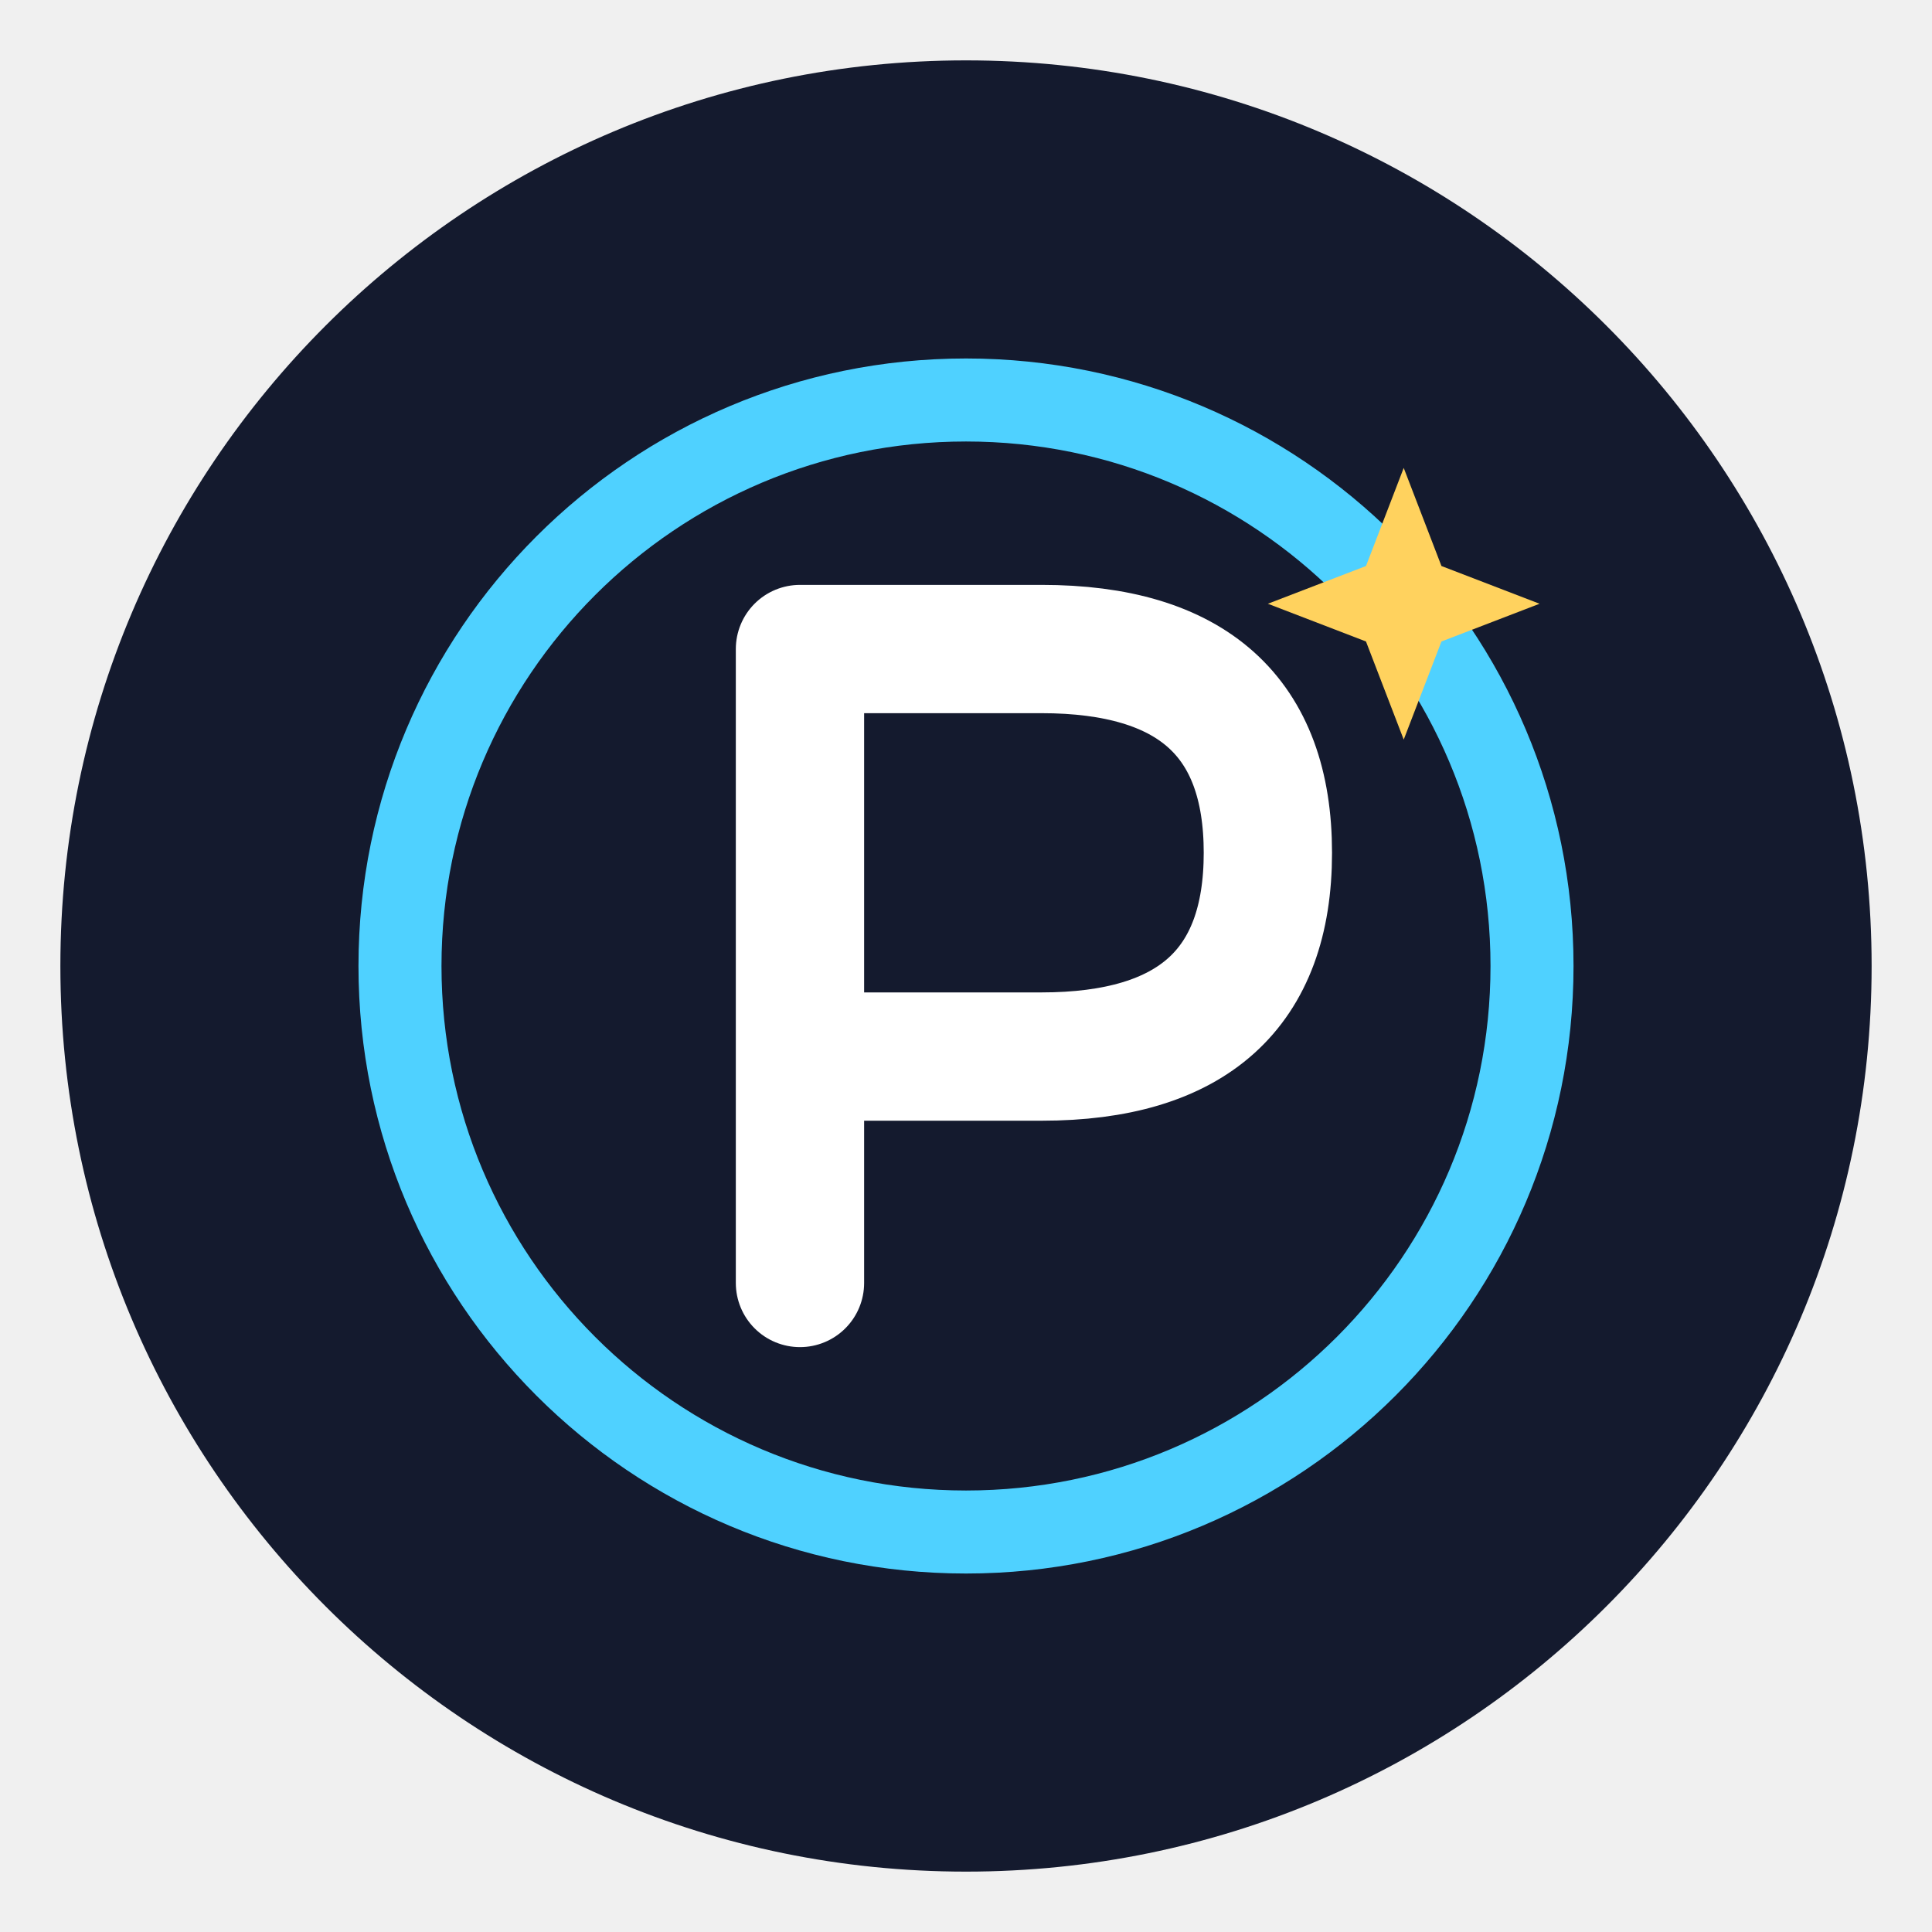
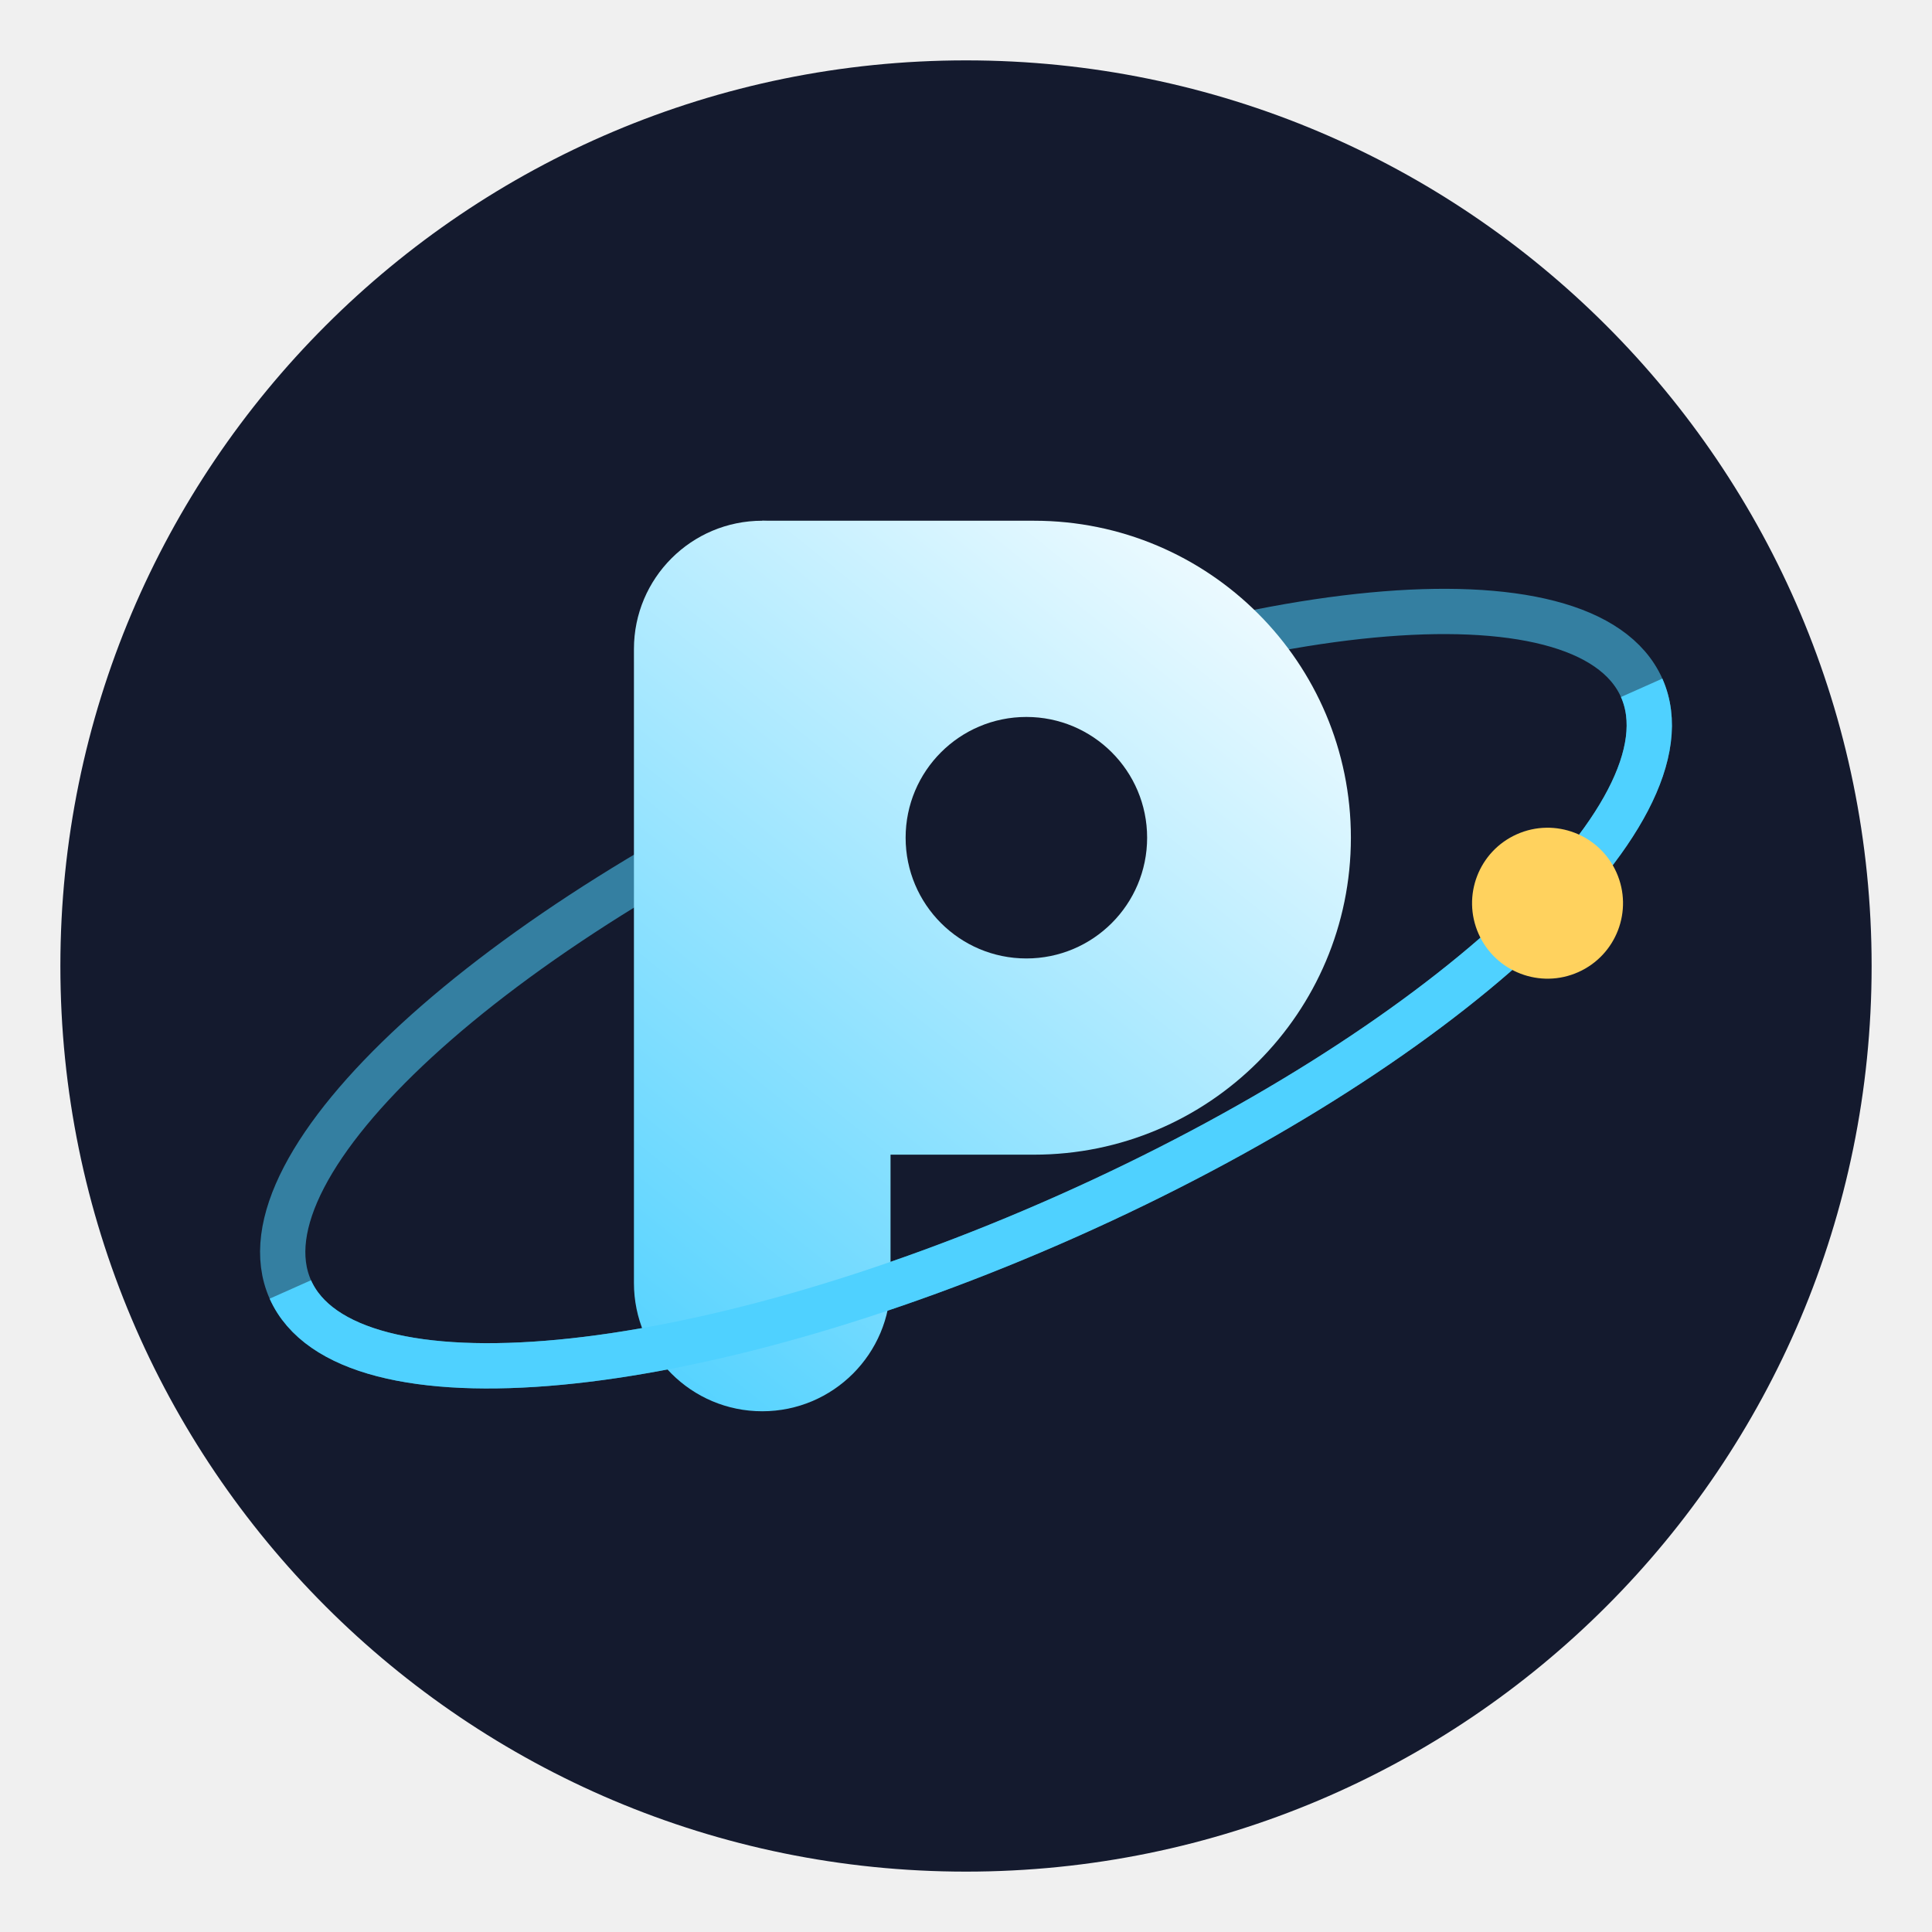
<svg xmlns="http://www.w3.org/2000/svg" width="1024" height="1024" viewBox="0 0 512 512">
+   <defs>
+     <linearGradient id="gf" x1="168" y1="374" x2="358" y2="138" gradientUnits="userSpaceOnUse">
+       <stop offset="0" stop-color="#4FD1FF" />
+       <stop offset="1" stop-color="#FFFFFF" />
+     </linearGradient>
+     <clipPath id="front">
+       <rect x="0" y="262" width="512" height="300" />
+     </clipPath>
+   </defs>
  <circle cx="256" cy="256" r="240" fill="#141A2E" />
-   <circle cx="256" cy="256" r="150" fill="none" stroke="#4FD1FF" stroke-width="22" />
-   <path d="M212 340 L212 172 L276 172 Q336 172 336 226 Q336 280 276 280 L212 280" fill="none" stroke="#fff" stroke-width="34" stroke-linecap="round" stroke-linejoin="round" />
-   <path d="M372 124 L382 150 L408 160 L382 170 L372 196 L362 170 L336 160 L362 150 Z" fill="#FFD25E" />
+   <g transform="rotate(-24 256 262)">
+     <ellipse cx="256" cy="262" rx="196" ry="66" fill="none" stroke="#4FD1FF" stroke-opacity="0.55" stroke-width="12" />
+   </g>
+   <g fill="url(#gf)">
+     <rect x="168" y="138" width="68" height="236" rx="34" />
+     <path d="M202 138 H274 A84 84 0 0 1 274 306 H202 Z" />
+   </g>
+   <circle cx="272" cy="222" r="32" fill="#141A2E" />
+   <g transform="rotate(-24 256 262)">
+     <ellipse cx="256" cy="262" rx="196" ry="66" fill="none" stroke="#4FD1FF" stroke-width="12" clip-path="url(#front)" />
+     <circle cx="406" cy="304" r="20" fill="#FFD25E" />
+   </g>
</svg>
